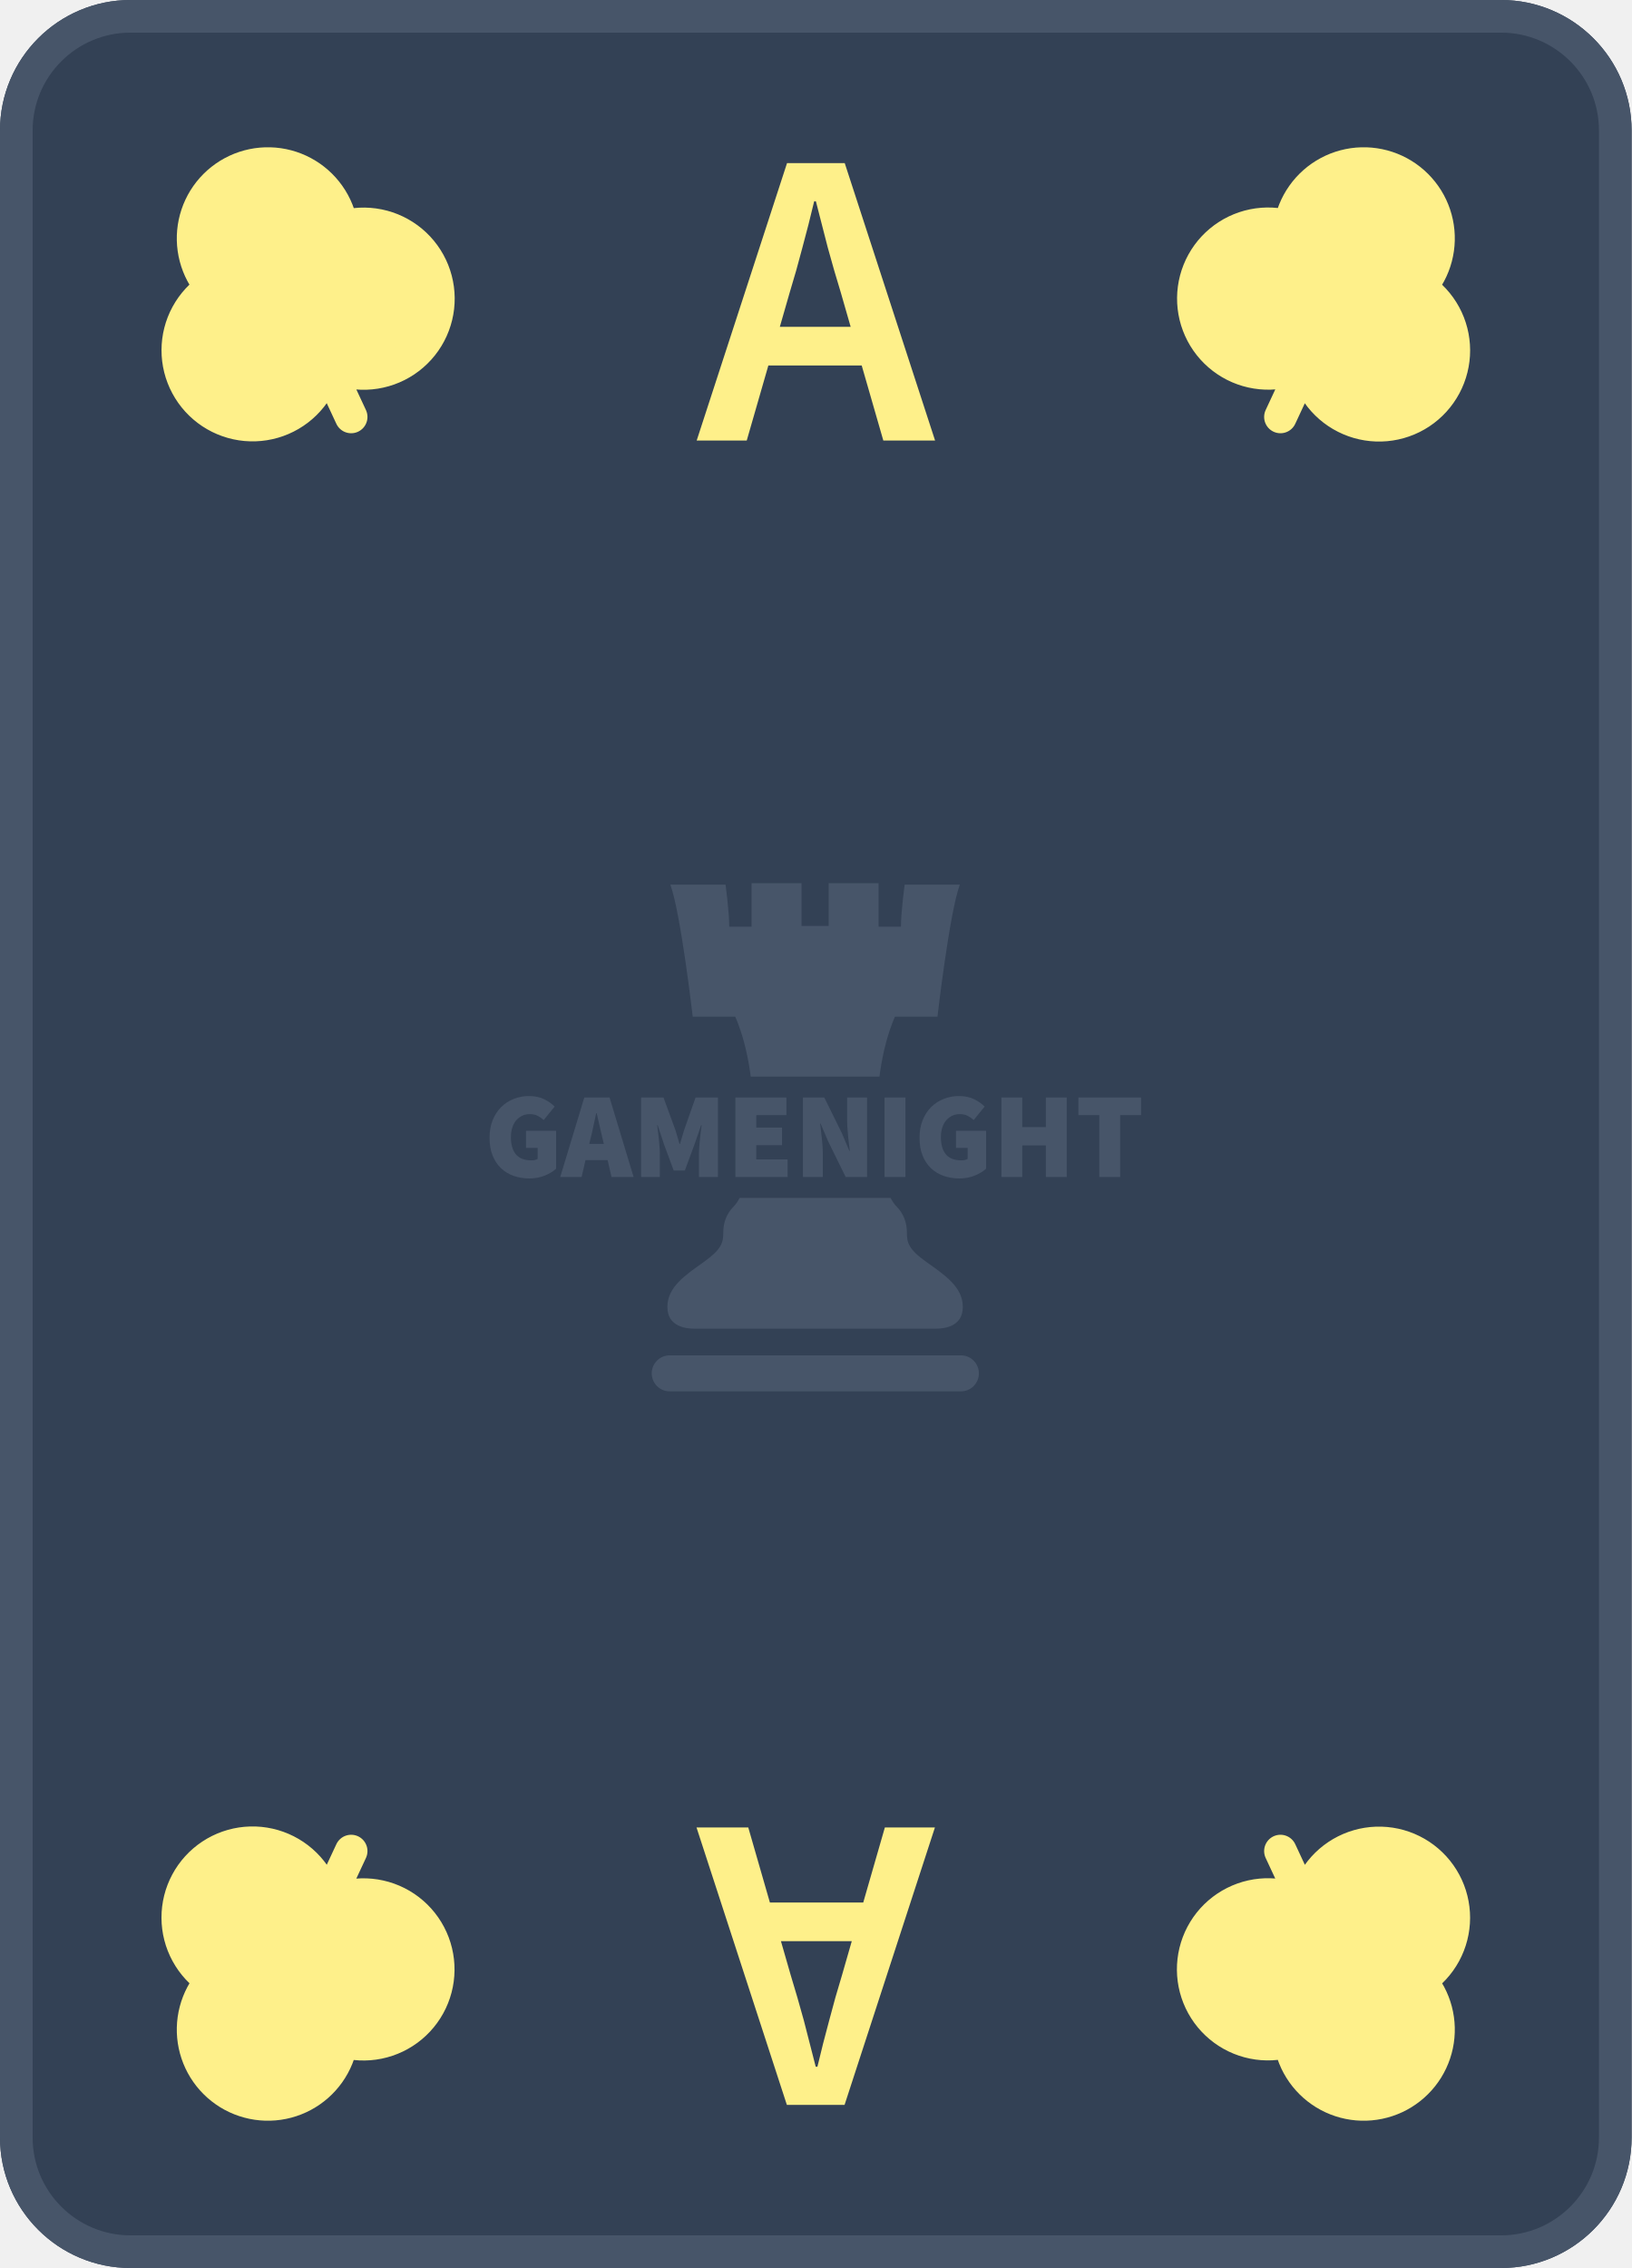
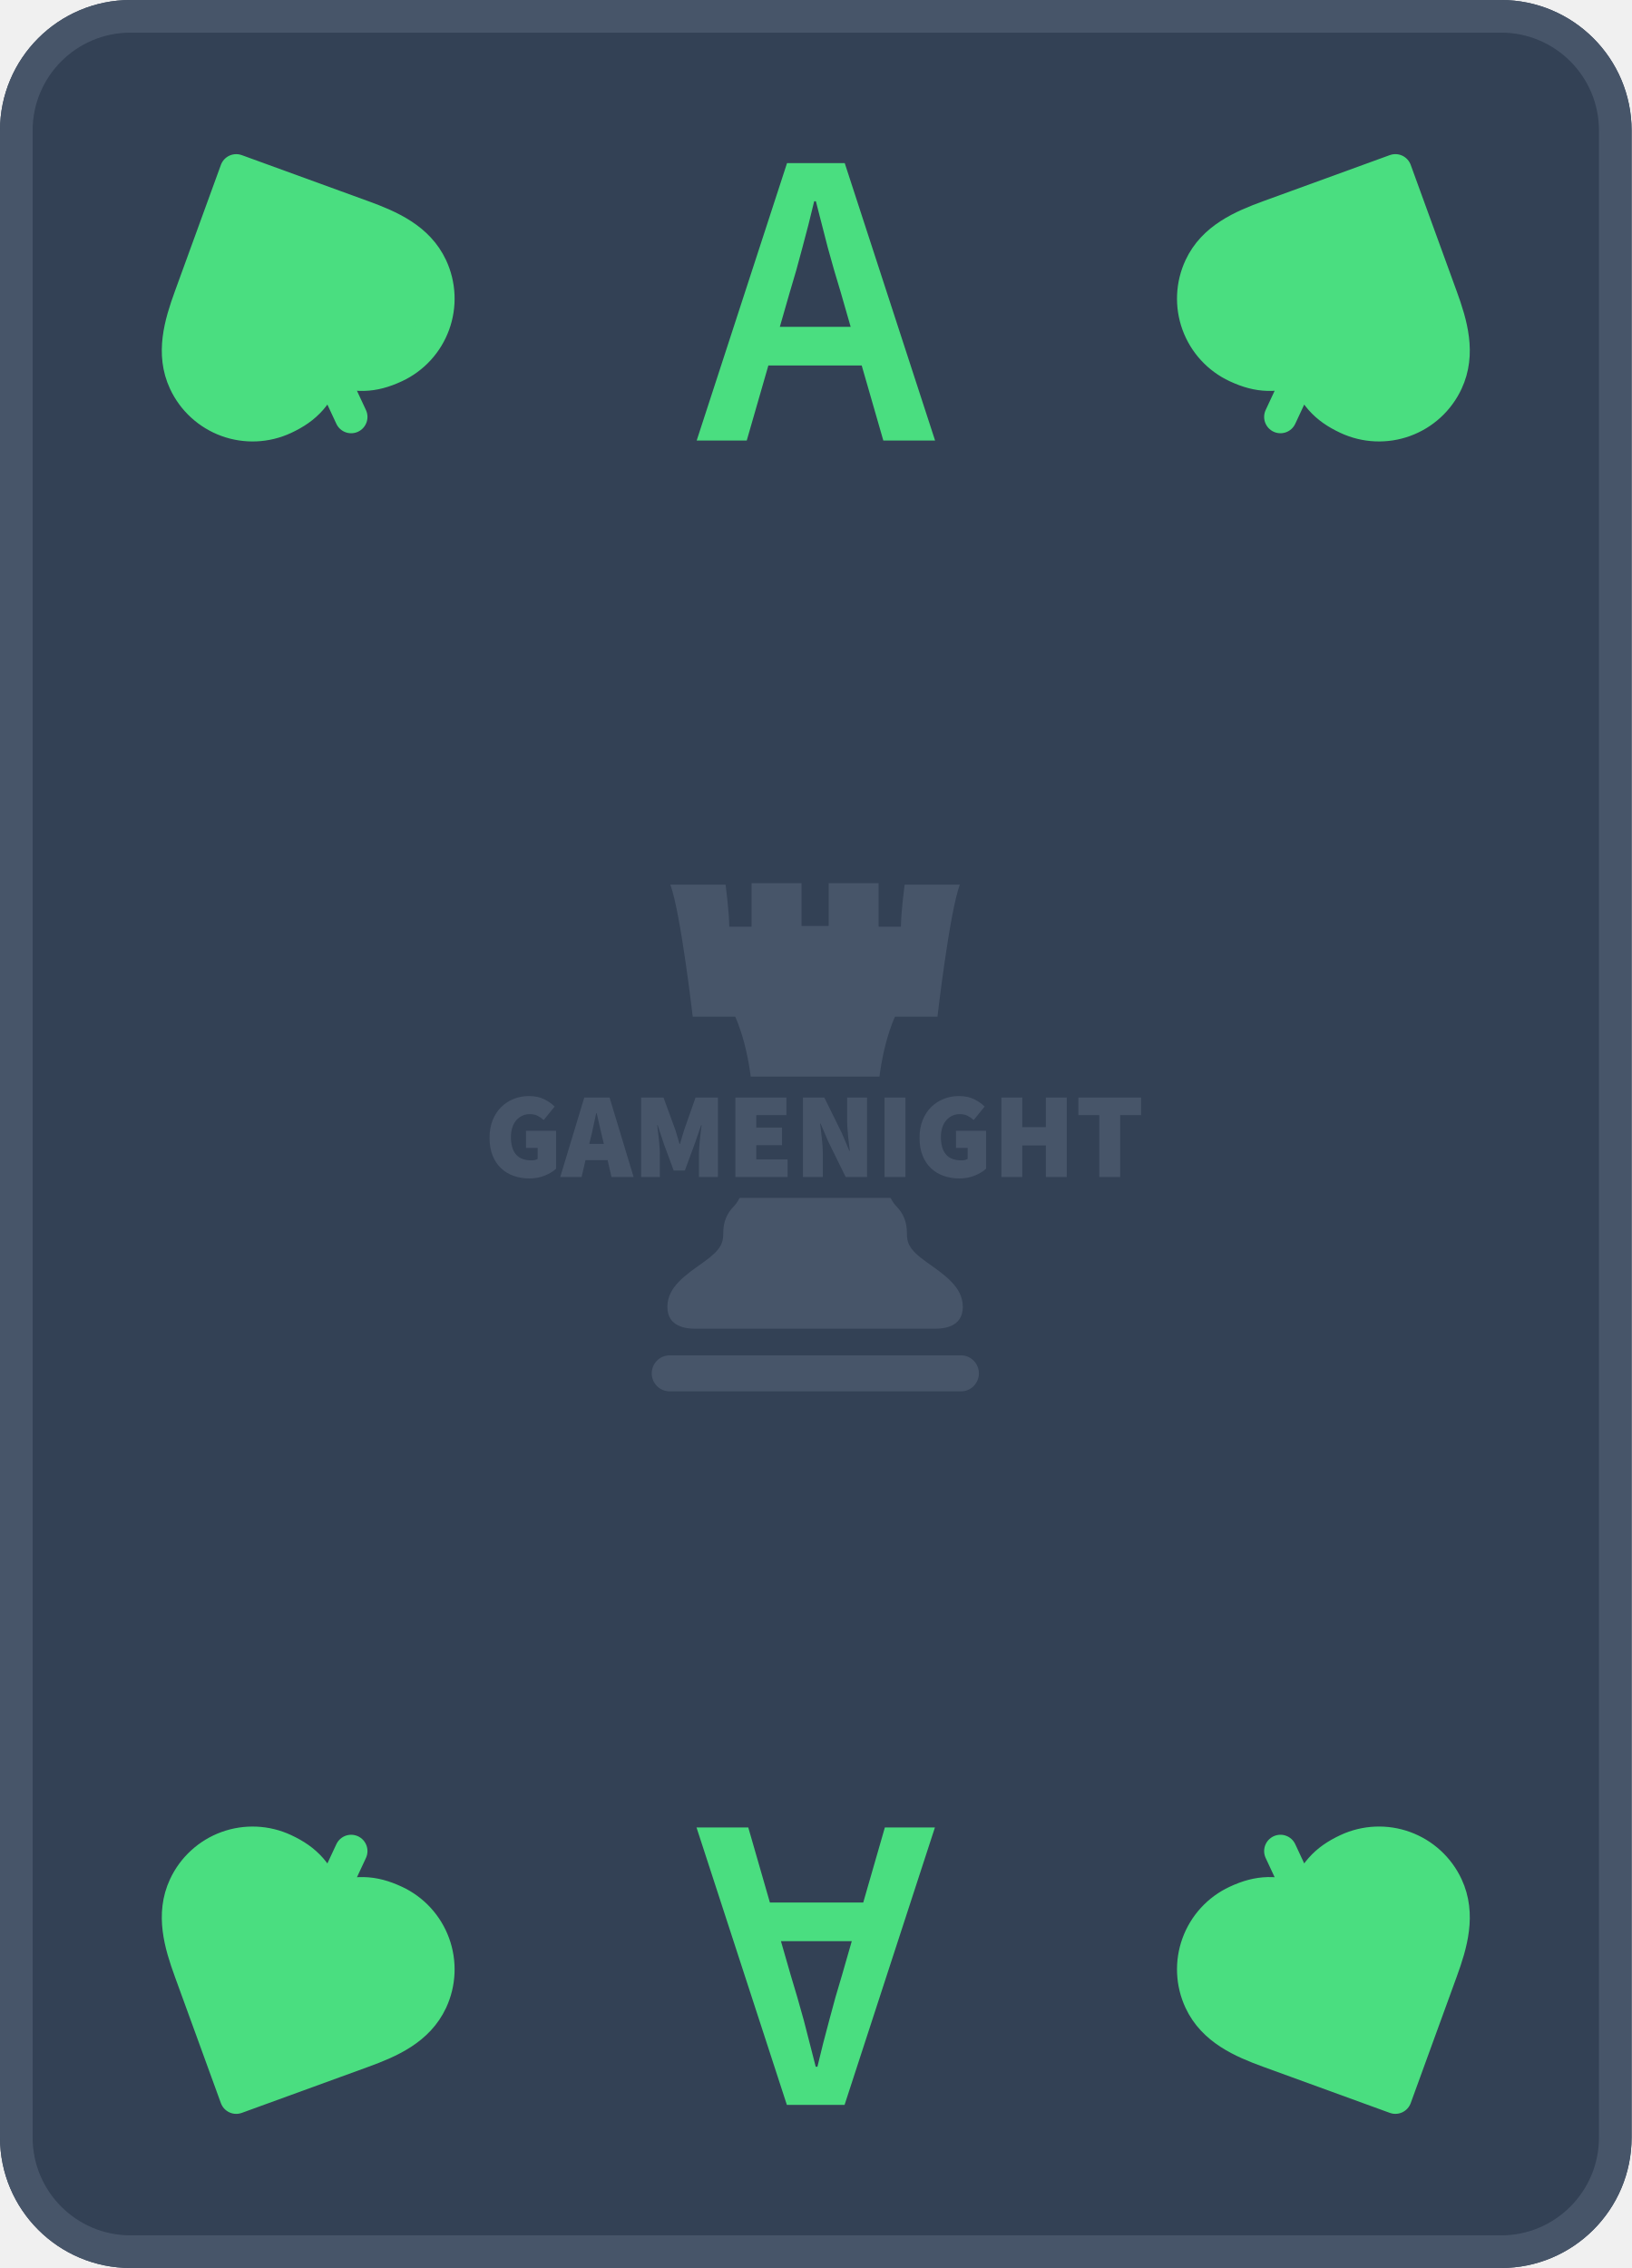
<svg xmlns="http://www.w3.org/2000/svg" width="200" height="278" viewBox="0 0 200 278" fill="none">
-   <g clip-path="url(#clip0_139_7944)">
+   <g clip-path="url(#clip0_139_8520)">
    <rect width="200" height="278" rx="16" fill="#334155" />
-     <path d="M96.786 35.904L95.59 40.064H104.274L103.078 35.904C102.523 34.101 101.986 32.247 101.466 30.34C100.981 28.433 100.495 26.544 100.01 24.672H99.802C99.351 26.579 98.866 28.485 98.346 30.392C97.861 32.264 97.341 34.101 96.786 35.904ZM85.398 54L96.474 19.992H103.546L114.622 54H108.278L105.626 44.796H94.186L91.534 54H85.398Z" fill="#FEF08A" />
-     <g clip-path="url(#clip1_139_7944)">
-       <path d="M174.053 35.263C174.992 34.193 175.668 32.92 176.029 31.543C176.39 30.167 176.426 28.725 176.133 27.332C175.841 25.94 175.228 24.634 174.343 23.52C173.458 22.405 172.326 21.511 171.037 20.91C169.747 20.309 168.335 20.016 166.912 20.055C165.49 20.093 164.096 20.463 162.841 21.134C161.586 21.805 160.504 22.759 159.682 23.92C158.859 25.081 158.319 26.418 158.102 27.825C156.649 27.386 155.108 27.314 153.62 27.617C152.132 27.921 150.742 28.589 149.576 29.562C148.41 30.535 147.504 31.783 146.94 33.193C146.375 34.603 146.17 36.131 146.342 37.64C146.515 39.149 147.06 40.592 147.928 41.838C148.795 43.084 149.96 44.096 151.315 44.781C152.671 45.466 154.175 45.803 155.693 45.763C157.212 45.723 158.696 45.306 160.013 44.55C160.277 46.047 160.91 47.455 161.853 48.647C162.797 49.839 164.022 50.778 165.419 51.378C166.815 51.979 168.34 52.223 169.854 52.088C171.368 51.953 172.825 51.444 174.094 50.606C175.362 49.767 176.402 48.627 177.12 47.287C177.838 45.947 178.212 44.449 178.207 42.929C178.203 41.409 177.82 39.913 177.093 38.578C176.367 37.242 175.32 36.108 174.046 35.278L174.053 35.263Z" fill="#FEF08A" />
-       <path d="M160.013 44.55L156.956 51.105L160.013 44.55Z" fill="#FEF08A" />
-       <path d="M160.013 44.55C158.696 45.306 157.212 45.723 155.693 45.763C154.175 45.803 152.671 45.466 151.315 44.781C149.96 44.096 148.795 43.084 147.928 41.838C147.06 40.592 146.515 39.149 146.342 37.64C146.17 36.131 146.375 34.603 146.94 33.193C147.504 31.783 148.41 30.535 149.576 29.562C150.742 28.589 152.132 27.921 153.62 27.617C155.108 27.314 156.649 27.386 158.102 27.825C158.319 26.418 158.859 25.081 159.682 23.92C160.504 22.759 161.586 21.805 162.841 21.134C164.096 20.463 165.49 20.093 166.912 20.055C168.335 20.016 169.747 20.309 171.037 20.91C172.326 21.511 173.458 22.405 174.343 23.52C175.228 24.634 175.841 25.94 176.133 27.332C176.426 28.725 176.39 30.167 176.029 31.543C175.668 32.92 174.992 34.193 174.053 35.263L174.046 35.278C175.32 36.108 176.367 37.242 177.093 38.578C177.82 39.913 178.203 41.409 178.207 42.929C178.212 44.449 177.838 45.947 177.12 47.287C176.402 48.627 175.362 49.767 174.094 50.606C172.825 51.444 171.368 51.953 169.854 52.088C168.34 52.223 166.815 51.979 165.419 51.378C164.022 50.778 162.797 49.839 161.853 48.647C160.91 47.455 160.277 46.047 160.013 44.55ZM160.013 44.55L156.956 51.105" stroke="#FEF08A" stroke-width="4" stroke-linecap="round" stroke-linejoin="round" />
+     <path d="M96.786 35.904L95.59 40.064H104.274L103.078 35.904C102.523 34.101 101.986 32.247 101.466 30.34C100.981 28.433 100.495 26.544 100.01 24.672H99.802C99.351 26.579 98.866 28.485 98.346 30.392C97.861 32.264 97.341 34.101 96.786 35.904ZM85.398 54L96.474 19.992H103.546L114.622 54H108.278L105.626 44.796H94.186L91.534 54H85.398Z" fill="#4ADE80" />
+     <g clip-path="url(#clip1_139_8520)">
+       <path d="M23.313 36.399C22.104 39.721 21.036 43.346 22.656 46.82C23.165 47.911 23.883 48.891 24.771 49.704C25.658 50.517 26.697 51.148 27.828 51.56C30.113 52.391 32.634 52.281 34.838 51.254C37.556 49.986 39.017 48.385 40.226 45.063C43.548 46.272 45.713 46.182 48.432 44.914C49.523 44.406 50.503 43.687 51.317 42.8C52.13 41.912 52.76 40.873 53.172 39.742C53.584 38.611 53.769 37.409 53.716 36.207C53.664 35.004 53.375 33.824 52.866 32.733C51.246 29.258 47.783 27.747 44.461 26.538L28.956 20.895L23.313 36.399Z" fill="#4ADE80" />
+       <path d="M40.226 45.063L43.044 51.105L40.226 45.063Z" fill="#4ADE80" />
+       <path d="M40.226 45.063C39.017 48.385 37.556 49.986 34.838 51.254C32.634 52.281 30.113 52.391 27.828 51.56C26.697 51.148 25.658 50.517 24.771 49.704C23.883 48.891 23.165 47.911 22.656 46.82C21.036 43.346 22.104 39.721 23.313 36.399L28.956 20.895L44.461 26.538C47.783 27.747 51.246 29.258 52.866 32.733C53.375 33.824 53.664 35.004 53.716 36.207C53.769 37.409 53.584 38.611 53.172 39.742C52.76 40.873 52.13 41.912 51.317 42.8C50.503 43.687 49.523 44.406 48.432 44.914C45.713 46.182 43.548 46.272 40.226 45.063ZM40.226 45.063L43.044 51.105" stroke="#4ADE80" stroke-width="4" stroke-linecap="round" stroke-linejoin="round" />
    </g>
-     <g clip-path="url(#clip2_139_7944)">
-       <path d="M41.898 27.825C41.681 26.418 41.141 25.081 40.318 23.92C39.496 22.759 38.414 21.805 37.159 21.134C35.904 20.463 34.51 20.093 33.088 20.055C31.665 20.016 30.253 20.308 28.963 20.91C27.674 21.511 26.542 22.405 25.657 23.52C24.773 24.634 24.16 25.94 23.867 27.332C23.574 28.725 23.61 30.167 23.971 31.543C24.332 32.92 25.008 34.193 25.947 35.263C24.675 36.094 23.631 37.228 22.906 38.563C22.182 39.898 21.801 41.392 21.797 42.911C21.793 44.43 22.166 45.926 22.884 47.264C23.601 48.603 24.64 49.743 25.906 50.581C27.173 51.419 28.628 51.928 30.141 52.065C31.654 52.201 33.176 51.959 34.573 51.361C35.969 50.763 37.194 49.828 38.139 48.639C39.084 47.45 39.719 46.045 39.987 44.55C41.303 45.31 42.788 45.73 44.308 45.774C45.828 45.817 47.334 45.482 48.692 44.798C50.05 44.114 51.217 43.103 52.087 41.857C52.957 40.61 53.503 39.166 53.677 37.656C53.85 36.146 53.645 34.616 53.08 33.204C52.515 31.793 51.608 30.544 50.44 29.57C49.273 28.597 47.881 27.929 46.391 27.627C44.901 27.325 43.359 27.398 41.905 27.84L41.898 27.825Z" fill="#FEF08A" />
-       <path d="M39.987 44.55L43.044 51.105L39.987 44.55Z" fill="#FEF08A" />
-       <path d="M39.987 44.55C39.719 46.045 39.084 47.45 38.139 48.639C37.194 49.828 35.969 50.763 34.573 51.361C33.176 51.959 31.654 52.201 30.141 52.065C28.628 51.928 27.173 51.419 25.906 50.581C24.64 49.743 23.601 48.603 22.884 47.264C22.166 45.926 21.793 44.43 21.797 42.911C21.801 41.392 22.182 39.898 22.906 38.563C23.631 37.228 24.675 36.094 25.947 35.263C25.008 34.193 24.332 32.92 23.971 31.543C23.61 30.167 23.574 28.725 23.867 27.332C24.16 25.94 24.773 24.634 25.657 23.52C26.542 22.405 27.674 21.511 28.963 20.91C30.253 20.308 31.665 20.016 33.088 20.055C34.51 20.093 35.904 20.463 37.159 21.134C38.414 21.805 39.496 22.759 40.318 23.92C41.141 25.081 41.681 26.418 41.898 27.825L41.905 27.84C43.359 27.398 44.901 27.325 46.391 27.627C47.881 27.929 49.273 28.597 50.44 29.57C51.608 30.544 52.515 31.793 53.08 33.204C53.645 34.616 53.85 36.146 53.677 37.656C53.503 39.166 52.957 40.61 52.087 41.857C51.217 43.103 50.05 44.114 48.692 44.798C47.334 45.482 45.828 45.817 44.308 45.774C42.788 45.73 41.303 45.31 39.987 44.55ZM39.987 44.55L43.044 51.105" stroke="#FEF08A" stroke-width="4" stroke-linecap="round" stroke-linejoin="round" />
+     <g clip-path="url(#clip2_139_8520)">
+       <path d="M155.539 26.536C152.217 27.746 148.754 29.257 147.134 32.731C146.625 33.822 146.336 35.003 146.284 36.205C146.231 37.408 146.416 38.609 146.828 39.74C147.659 42.025 149.364 43.886 151.568 44.913C154.287 46.181 156.451 46.271 159.774 45.062C160.983 48.384 162.443 49.984 165.162 51.252C166.253 51.761 167.434 52.05 168.637 52.102C169.839 52.155 171.04 51.97 172.172 51.558C173.303 51.147 174.342 50.516 175.229 49.703C176.117 48.89 176.835 47.909 177.344 46.818C178.964 43.344 177.896 39.72 176.687 36.398L171.044 20.893L155.539 26.536Z" fill="#4ADE80" />
+       <path d="M159.774 45.062L156.956 51.104L159.774 45.062Z" fill="#4ADE80" />
+       <path d="M159.774 45.062C156.451 46.271 154.287 46.181 151.568 44.913C149.364 43.886 147.659 42.025 146.828 39.74C146.416 38.609 146.231 37.408 146.284 36.205C146.336 35.003 146.625 33.822 147.134 32.731C148.754 29.257 152.217 27.746 155.539 26.536L171.044 20.893L176.687 36.398C177.896 39.72 178.964 43.344 177.344 46.818C176.835 47.909 176.117 48.89 175.229 49.703C174.342 50.516 173.303 51.147 172.172 51.558C171.04 51.97 169.839 52.155 168.637 52.102C167.434 52.05 166.253 51.761 165.162 51.252C162.443 49.984 160.983 48.384 159.774 45.062ZM159.774 45.062L156.956 51.104" stroke="#4ADE80" stroke-width="4" stroke-linecap="round" stroke-linejoin="round" />
    </g>
-     <path d="M103.214 242.096L104.41 237.936H95.726L96.922 242.096C97.477 243.899 98.014 245.753 98.534 247.66C99.019 249.567 99.505 251.456 99.99 253.328H100.198C100.649 251.421 101.134 249.515 101.654 247.608C102.139 245.736 102.659 243.899 103.214 242.096ZM114.602 224L103.526 258.008H96.454L85.378 224H91.722L94.374 233.204H105.814L108.466 224H114.602Z" fill="#FEF08A" />
-     <g clip-path="url(#clip3_139_7944)">
-       <path d="M25.947 242.737C25.008 243.807 24.332 245.08 23.971 246.457C23.61 247.833 23.574 249.275 23.867 250.668C24.16 252.06 24.772 253.366 25.657 254.48C26.542 255.595 27.674 256.489 28.963 257.09C30.253 257.691 31.665 257.984 33.088 257.945C34.51 257.907 35.904 257.537 37.159 256.866C38.414 256.195 39.496 255.241 40.318 254.08C41.141 252.919 41.681 251.582 41.898 250.175C43.352 250.615 44.892 250.686 46.38 250.383C47.868 250.08 49.258 249.411 50.424 248.438C51.59 247.465 52.496 246.217 53.06 244.807C53.625 243.397 53.83 241.869 53.657 240.36C53.485 238.851 52.94 237.408 52.072 236.162C51.205 234.916 50.041 233.905 48.685 233.219C47.33 232.534 45.825 232.197 44.307 232.237C42.788 232.277 41.304 232.694 39.987 233.45C39.723 231.953 39.09 230.545 38.147 229.353C37.203 228.161 35.978 227.223 34.581 226.622C33.185 226.021 31.66 225.777 30.146 225.912C28.632 226.047 27.175 226.556 25.906 227.394C24.638 228.232 23.598 229.373 22.88 230.713C22.162 232.053 21.788 233.551 21.793 235.071C21.797 236.591 22.18 238.087 22.907 239.422C23.633 240.758 24.68 241.892 25.954 242.722L25.947 242.737Z" fill="#FEF08A" />
-       <path d="M39.987 233.45L43.044 226.895L39.987 233.45Z" fill="#FEF08A" />
-       <path d="M39.987 233.45C41.304 232.694 42.788 232.277 44.307 232.237C45.825 232.197 47.33 232.534 48.685 233.219C50.041 233.905 51.205 234.916 52.072 236.162C52.94 237.408 53.485 238.851 53.657 240.36C53.83 241.869 53.625 243.397 53.06 244.807C52.496 246.217 51.59 247.465 50.424 248.438C49.258 249.411 47.868 250.08 46.38 250.383C44.892 250.686 43.352 250.615 41.898 250.175C41.681 251.582 41.141 252.919 40.318 254.08C39.496 255.241 38.414 256.195 37.159 256.866C35.904 257.537 34.51 257.907 33.088 257.945C31.665 257.984 30.253 257.691 28.963 257.09C27.674 256.489 26.542 255.595 25.657 254.48C24.772 253.366 24.16 252.06 23.867 250.668C23.574 249.275 23.61 247.833 23.971 246.457C24.332 245.08 25.008 243.807 25.947 242.737L25.954 242.722C24.68 241.892 23.633 240.758 22.907 239.422C22.18 238.087 21.797 236.591 21.793 235.071C21.788 233.551 22.162 232.053 22.88 230.713C23.598 229.373 24.638 228.232 25.906 227.394C27.175 226.556 28.632 226.047 30.146 225.912C31.66 225.777 33.185 226.021 34.581 226.622C35.978 227.223 37.203 228.161 38.147 229.353C39.09 230.545 39.723 231.953 39.987 233.45ZM39.987 233.45L43.044 226.895" stroke="#FEF08A" stroke-width="4" stroke-linecap="round" stroke-linejoin="round" />
+     <path d="M103.214 242.096L104.41 237.936H95.726L96.922 242.096C97.477 243.899 98.014 245.753 98.534 247.66C99.019 249.567 99.505 251.456 99.99 253.328H100.198C100.649 251.421 101.134 249.515 101.654 247.608C102.139 245.736 102.659 243.899 103.214 242.096ZM114.602 224L103.526 258.008H96.454L85.378 224H91.722L94.374 233.204H105.814L108.466 224H114.602Z" fill="#4ADE80" />
+     <g clip-path="url(#clip3_139_8520)">
+       <path d="M176.687 241.601C177.896 238.279 178.964 234.654 177.344 231.18C176.835 230.089 176.117 229.109 175.229 228.296C174.342 227.482 173.303 226.852 172.172 226.44C169.887 225.609 167.366 225.719 165.162 226.746C162.443 228.014 160.983 229.615 159.774 232.937C156.451 231.728 154.287 231.818 151.568 233.086C150.477 233.594 149.497 234.313 148.683 235.2C147.87 236.088 147.24 237.127 146.828 238.258C146.416 239.389 146.231 240.591 146.284 241.793C146.336 242.996 146.625 244.176 147.134 245.267C148.754 248.742 152.217 250.253 155.539 251.462L171.044 257.105L176.687 241.601Z" fill="#4ADE80" />
+       <path d="M159.774 232.937L156.956 226.895L159.774 232.937Z" fill="#4ADE80" />
+       <path d="M159.774 232.937C160.983 229.615 162.443 228.014 165.162 226.746C167.366 225.719 169.887 225.609 172.172 226.44C173.303 226.852 174.342 227.482 175.229 228.296C176.117 229.109 176.835 230.089 177.344 231.18C178.964 234.654 177.896 238.279 176.687 241.601L171.044 257.105L155.539 251.462C152.217 250.253 148.754 248.742 147.134 245.267C146.625 244.176 146.336 242.996 146.284 241.793C146.231 240.591 146.416 239.389 146.828 238.258C147.24 237.127 147.87 236.088 148.683 235.2C149.497 234.313 150.477 233.594 151.568 233.086C154.287 231.818 156.451 231.728 159.774 232.937ZM159.774 232.937L156.956 226.895" stroke="#4ADE80" stroke-width="4" stroke-linecap="round" stroke-linejoin="round" />
    </g>
-     <g clip-path="url(#clip4_139_7944)">
-       <path d="M158.102 250.175C158.319 251.582 158.859 252.919 159.682 254.08C160.504 255.241 161.586 256.195 162.841 256.866C164.096 257.537 165.49 257.907 166.912 257.945C168.335 257.984 169.747 257.691 171.037 257.09C172.326 256.489 173.458 255.595 174.343 254.48C175.228 253.366 175.84 252.06 176.133 250.668C176.426 249.275 176.39 247.833 176.029 246.457C175.668 245.08 174.992 243.807 174.053 242.737C175.324 241.906 176.369 240.772 177.094 239.437C177.818 238.102 178.199 236.608 178.203 235.089C178.207 233.57 177.834 232.074 177.116 230.735C176.399 229.397 175.36 228.257 174.094 227.419C172.827 226.581 171.372 226.071 169.859 225.935C168.346 225.799 166.823 226.041 165.427 226.639C164.031 227.237 162.806 228.172 161.861 229.361C160.916 230.55 160.281 231.955 160.013 233.451C158.697 232.69 157.212 232.27 155.692 232.226C154.172 232.183 152.665 232.518 151.308 233.202C149.95 233.886 148.783 234.896 147.913 236.143C147.043 237.39 146.497 238.834 146.323 240.344C146.15 241.854 146.355 243.384 146.92 244.796C147.485 246.207 148.392 247.456 149.56 248.429C150.727 249.403 152.119 250.071 153.609 250.373C155.099 250.675 156.641 250.602 158.095 250.16L158.102 250.175Z" fill="#FEF08A" />
-       <path d="M160.013 233.451L156.956 226.895L160.013 233.451Z" fill="#FEF08A" />
-       <path d="M160.013 233.451C160.281 231.955 160.916 230.55 161.861 229.361C162.806 228.172 164.031 227.237 165.427 226.639C166.823 226.041 168.346 225.799 169.859 225.935C171.372 226.071 172.827 226.581 174.094 227.419C175.36 228.257 176.399 229.397 177.116 230.735C177.834 232.074 178.207 233.57 178.203 235.089C178.199 236.608 177.818 238.102 177.094 239.437C176.369 240.772 175.324 241.906 174.053 242.737C174.992 243.807 175.668 245.08 176.029 246.457C176.39 247.833 176.426 249.275 176.133 250.668C175.84 252.06 175.228 253.366 174.343 254.48C173.458 255.595 172.326 256.489 171.037 257.09C169.747 257.691 168.335 257.984 166.912 257.945C165.49 257.907 164.096 257.537 162.841 256.866C161.586 256.195 160.504 255.241 159.682 254.08C158.859 252.919 158.319 251.582 158.102 250.175L158.095 250.16C156.641 250.602 155.099 250.675 153.609 250.373C152.119 250.071 150.727 249.403 149.56 248.429C148.392 247.456 147.485 246.207 146.92 244.796C146.355 243.384 146.15 241.854 146.323 240.344C146.497 238.834 147.043 237.39 147.913 236.143C148.783 234.896 149.95 233.886 151.308 233.202C152.665 232.518 154.172 232.183 155.692 232.226C157.212 232.27 158.697 232.69 160.013 233.451ZM160.013 233.451L156.956 226.895" stroke="#FEF08A" stroke-width="4" stroke-linecap="round" stroke-linejoin="round" />
+     <g clip-path="url(#clip4_139_8520)">
+       <path d="M44.461 251.464C47.783 250.254 51.246 248.743 52.866 245.269C53.375 244.178 53.664 242.997 53.716 241.795C53.769 240.592 53.584 239.391 53.172 238.26C52.341 235.975 50.636 234.114 48.432 233.087C45.713 231.819 43.548 231.729 40.226 232.938C39.017 229.616 37.557 228.016 34.838 226.748C33.747 226.239 32.566 225.95 31.363 225.898C30.161 225.845 28.96 226.03 27.828 226.442C26.697 226.853 25.658 227.484 24.771 228.297C23.883 229.11 23.165 230.091 22.656 231.182C21.036 234.656 22.104 238.28 23.313 241.602L28.956 257.107L44.461 251.464Z" fill="#4ADE80" />
+       <path d="M40.226 232.938L43.044 226.896L40.226 232.938Z" fill="#4ADE80" />
+       <path d="M40.226 232.938C43.548 231.729 45.713 231.819 48.432 233.087C50.636 234.114 52.341 235.975 53.172 238.26C53.584 239.391 53.769 240.592 53.716 241.795C53.664 242.997 53.375 244.178 52.866 245.269C51.246 248.743 47.783 250.254 44.461 251.464L28.956 257.107L23.313 241.602C22.104 238.28 21.036 234.656 22.656 231.182C23.165 230.091 23.883 229.11 24.771 228.297C25.658 227.484 26.697 226.853 27.828 226.442C28.96 226.03 30.161 225.845 31.363 225.898C32.566 225.95 33.747 226.239 34.838 226.748C37.557 228.016 39.017 229.616 40.226 232.938ZM40.226 232.938L43.044 226.896" stroke="#4ADE80" stroke-width="4" stroke-linecap="round" stroke-linejoin="round" />
    </g>
-     <g clip-path="url(#clip5_139_7944)">
-       <g clip-path="url(#clip6_139_7944)">
-         <g clip-path="url(#clip7_139_7944)">
-           <g clip-path="url(#clip8_139_7944)">
-             <g clip-path="url(#clip9_139_7944)">
-               <g clip-path="url(#clip10_139_7944)">
-                 <g clip-path="url(#clip11_139_7944)">
-                   <g clip-path="url(#clip12_139_7944)">
-                     <g clip-path="url(#clip13_139_7944)">
-                       <g clip-path="url(#clip14_139_7944)">
-                         <g clip-path="url(#clip15_139_7944)">
-                           <path d="M64.891 144.448C64.216 144.448 63.581 144.345 62.986 144.14C62.39 143.936 61.872 143.626 61.431 143.211C60.988 142.797 60.641 142.278 60.389 141.655C60.135 141.03 60.008 140.302 60.008 139.473C60.008 138.654 60.137 137.927 60.395 137.291C60.653 136.658 61.003 136.124 61.446 135.688C61.887 135.254 62.4 134.923 62.986 134.693C63.571 134.463 64.187 134.348 64.832 134.348C65.547 134.348 66.165 134.475 66.687 134.729C67.207 134.985 67.641 135.287 67.989 135.637L66.648 137.285C66.41 137.076 66.16 136.903 65.898 136.767C65.634 136.633 65.308 136.566 64.921 136.566C64.594 136.566 64.291 136.631 64.013 136.761C63.735 136.891 63.492 137.076 63.283 137.315C63.075 137.555 62.914 137.85 62.801 138.2C62.686 138.549 62.628 138.944 62.628 139.383C62.628 140.302 62.832 141.007 63.239 141.496C63.646 141.986 64.286 142.231 65.159 142.231C65.298 142.231 65.435 142.216 65.57 142.186C65.703 142.156 65.815 142.111 65.904 142.051V140.702H64.475V138.604H68.167V143.25C67.82 143.579 67.358 143.861 66.782 144.095C66.207 144.33 65.576 144.448 64.891 144.448ZM72.396 139.533L72.232 140.208H74.019L73.855 139.533C73.736 139.064 73.617 138.554 73.498 138.005C73.379 137.455 73.26 136.936 73.14 136.446H73.081C72.972 136.946 72.859 137.467 72.744 138.011C72.631 138.556 72.515 139.064 72.396 139.533ZM71.294 144.268H68.673L71.622 134.528H74.719L77.667 144.268H74.957L74.481 142.201H71.77L71.294 144.268ZM80.883 144.268H78.587V134.528H81.33L82.789 138.514C82.878 138.784 82.963 139.064 83.042 139.353C83.122 139.643 83.206 139.933 83.295 140.223H83.352C83.443 139.933 83.529 139.643 83.608 139.353C83.686 139.064 83.77 138.784 83.861 138.514L85.261 134.528H88.001V144.268H85.678V141.391C85.678 141.142 85.69 140.867 85.713 140.567C85.739 140.267 85.767 139.96 85.797 139.644C85.827 139.33 85.861 139.024 85.901 138.724C85.939 138.424 85.974 138.155 86.005 137.915H85.946L85.139 140.253L83.948 143.474H82.581L81.389 140.253L80.615 137.915H80.556C80.583 138.155 80.618 138.424 80.66 138.724C80.7 139.024 80.734 139.33 80.764 139.644C80.794 139.96 80.821 140.267 80.844 140.567C80.87 140.867 80.883 141.142 80.883 141.391V144.268ZM96.544 144.268H90.142V134.528H96.395V136.686H92.703V138.215H95.859V140.372H92.703V142.111H96.544V144.268ZM100.862 144.268H98.421V134.528H101.041L103.185 138.874L104.108 141.062H104.168C104.138 140.802 104.104 140.517 104.064 140.208C104.024 139.898 103.989 139.58 103.96 139.254C103.93 138.931 103.903 138.606 103.879 138.28C103.853 137.957 103.84 137.645 103.84 137.345V134.528H106.282V144.268H103.662L101.518 139.908L100.594 137.735H100.535C100.594 138.294 100.664 138.904 100.743 139.563C100.823 140.223 100.862 140.852 100.862 141.451V144.268ZM110.988 144.268H108.427V134.528H110.988V144.268ZM117.599 144.448C116.924 144.448 116.288 144.345 115.693 144.14C115.097 143.936 114.578 143.626 114.135 143.211C113.695 142.797 113.347 142.278 113.093 141.655C112.841 141.03 112.715 140.302 112.715 139.473C112.715 138.654 112.844 137.927 113.102 137.291C113.36 136.658 113.709 136.124 114.15 135.688C114.593 135.254 115.107 134.923 115.693 134.693C116.278 134.463 116.894 134.348 117.539 134.348C118.254 134.348 118.871 134.475 119.391 134.729C119.914 134.985 120.348 135.287 120.696 135.637L119.356 137.285C119.118 137.076 118.866 136.903 118.602 136.767C118.34 136.633 118.016 136.566 117.629 136.566C117.301 136.566 116.998 136.631 116.72 136.761C116.442 136.891 116.199 137.076 115.991 137.315C115.782 137.555 115.62 137.85 115.505 138.2C115.392 138.549 115.335 138.944 115.335 139.383C115.335 140.302 115.539 141.007 115.946 141.496C116.353 141.986 116.993 142.231 117.867 142.231C118.006 142.231 118.142 142.216 118.275 142.186C118.41 142.156 118.522 142.111 118.611 142.051V140.702H117.182V138.604H120.875V143.25C120.527 143.579 120.065 143.861 119.49 144.095C118.914 144.33 118.284 144.448 117.599 144.448ZM125.309 144.268H122.748V134.528H125.309V138.155H128.197V134.528H130.758V144.268H128.197V140.402H125.309V144.268ZM137.31 144.268H134.749V136.686H132.188V134.528H139.871V136.686H137.31V144.268Z" fill="#475569" />
+     <g clip-path="url(#clip5_139_8520)">
+       <g clip-path="url(#clip6_139_8520)">
+         <g clip-path="url(#clip7_139_8520)">
+           <g clip-path="url(#clip8_139_8520)">
+             <g clip-path="url(#clip9_139_8520)">
+               <g clip-path="url(#clip10_139_8520)">
+                 <g clip-path="url(#clip11_139_8520)">
+                   <g clip-path="url(#clip12_139_8520)">
+                     <g clip-path="url(#clip13_139_8520)">
+                       <g clip-path="url(#clip14_139_8520)">
+                         <g clip-path="url(#clip15_139_8520)">
+                           <path d="M64.891 144.448C64.216 144.448 63.581 144.345 62.986 144.14C62.39 143.936 61.872 143.626 61.431 143.211C60.988 142.797 60.641 142.279 60.389 141.655C60.135 141.03 60.008 140.303 60.008 139.473C60.008 138.654 60.137 137.927 60.395 137.292C60.653 136.658 61.003 136.124 61.446 135.688C61.887 135.255 62.4 134.923 62.986 134.693C63.571 134.463 64.187 134.348 64.832 134.348C65.547 134.348 66.165 134.475 66.687 134.729C67.207 134.985 67.641 135.288 67.989 135.637L66.648 137.286C66.41 137.076 66.16 136.903 65.898 136.767C65.634 136.633 65.308 136.566 64.921 136.566C64.594 136.566 64.291 136.631 64.013 136.761C63.735 136.891 63.492 137.076 63.283 137.315C63.075 137.555 62.914 137.85 62.801 138.2C62.686 138.549 62.628 138.944 62.628 139.383C62.628 140.303 62.832 141.007 63.239 141.496C63.646 141.986 64.286 142.231 65.159 142.231C65.298 142.231 65.435 142.216 65.57 142.186C65.703 142.156 65.815 142.111 65.904 142.051V140.702H64.475V138.604H68.167V143.25C67.82 143.579 67.358 143.861 66.782 144.095C66.207 144.33 65.576 144.448 64.891 144.448ZM72.396 139.533L72.232 140.208H74.019L73.855 139.533C73.736 139.064 73.617 138.554 73.498 138.005C73.379 137.455 73.26 136.936 73.14 136.446H73.081C72.972 136.946 72.859 137.467 72.744 138.011C72.631 138.556 72.515 139.064 72.396 139.533ZM71.294 144.269H68.673L71.622 134.528H74.719L77.667 144.269H74.957L74.481 142.201H71.77L71.294 144.269ZM80.883 144.269H78.587V134.528H81.33L82.789 138.514C82.878 138.784 82.963 139.064 83.042 139.353C83.122 139.643 83.206 139.933 83.295 140.223H83.352C83.443 139.933 83.529 139.643 83.608 139.353C83.686 139.064 83.77 138.784 83.861 138.514L85.261 134.528H88.001V144.269H85.678V141.391C85.678 141.142 85.69 140.867 85.713 140.567C85.739 140.268 85.767 139.96 85.797 139.644C85.827 139.33 85.861 139.024 85.901 138.724C85.939 138.424 85.974 138.155 86.005 137.915H85.946L85.139 140.253L83.948 143.474H82.581L81.389 140.253L80.615 137.915H80.556C80.583 138.155 80.618 138.424 80.66 138.724C80.7 139.024 80.734 139.33 80.764 139.644C80.794 139.96 80.821 140.268 80.844 140.567C80.87 140.867 80.883 141.142 80.883 141.391V144.269ZM96.544 144.269H90.142V134.528H96.395V136.686H92.703V138.215H95.859V140.372H92.703V142.111H96.544V144.269ZM100.862 144.269H98.421V134.528H101.041L103.185 138.874L104.108 141.062H104.168C104.138 140.802 104.104 140.517 104.064 140.208C104.024 139.898 103.989 139.58 103.96 139.255C103.93 138.931 103.903 138.606 103.879 138.281C103.853 137.957 103.84 137.645 103.84 137.345V134.528H106.282V144.269H103.662L101.518 139.908L100.594 137.735H100.535C100.594 138.295 100.664 138.904 100.743 139.563C100.823 140.223 100.862 140.852 100.862 141.451V144.269ZM110.988 144.269H108.427V134.528H110.988V144.269ZM117.599 144.448C116.924 144.448 116.288 144.345 115.693 144.14C115.097 143.936 114.578 143.626 114.135 143.211C113.695 142.797 113.347 142.279 113.093 141.655C112.841 141.03 112.715 140.303 112.715 139.473C112.715 138.654 112.844 137.927 113.102 137.292C113.36 136.658 113.709 136.124 114.15 135.688C114.593 135.255 115.107 134.923 115.693 134.693C116.278 134.463 116.894 134.348 117.539 134.348C118.254 134.348 118.871 134.475 119.391 134.729C119.914 134.985 120.348 135.288 120.696 135.637L119.356 137.286C119.118 137.076 118.866 136.903 118.602 136.767C118.34 136.633 118.016 136.566 117.629 136.566C117.301 136.566 116.998 136.631 116.72 136.761C116.442 136.891 116.199 137.076 115.991 137.315C115.782 137.555 115.62 137.85 115.505 138.2C115.392 138.549 115.335 138.944 115.335 139.383C115.335 140.303 115.539 141.007 115.946 141.496C116.353 141.986 116.993 142.231 117.867 142.231C118.006 142.231 118.142 142.216 118.275 142.186C118.41 142.156 118.522 142.111 118.611 142.051V140.702H117.182V138.604H120.875V143.25C120.527 143.579 120.065 143.861 119.49 144.095C118.914 144.33 118.284 144.448 117.599 144.448ZM125.309 144.269H122.748V134.528H125.309V138.155H128.197V134.528H130.758V144.269H128.197V140.402H125.309V144.269ZM137.31 144.269H134.749V136.686H132.188V134.528H139.871V136.686H137.31V144.269Z" fill="#475569" />
                        </g>
                      </g>
                    </g>
                  </g>
                </g>
              </g>
            </g>
-             <mask id="mask0_139_7944" style="mask-type:luminance" maskUnits="userSpaceOnUse" x="50" y="101" width="103" height="80">
+             <mask id="mask0_139_8520" style="mask-type:luminance" maskUnits="userSpaceOnUse" x="50" y="101" width="103" height="80">
              <path d="M153 101H50V181H153V101Z" fill="white" />
              <path d="M143.868 131.964H56.011V146.833H143.868V131.964Z" fill="black" />
            </mask>
-             <g mask="url(#mask0_139_7944)">
-               <g clip-path="url(#clip16_139_7944)">
+             <g mask="url(#mask0_139_8520)">
+               <g clip-path="url(#clip16_139_8520)">
                <path d="M113.541 154.678C111.348 153.115 111.166 152.288 111.166 151.096C111.166 149.905 110.801 148.797 109.888 147.878C108.979 146.96 107.513 144.016 107.513 136.569C107.513 129.121 109.707 124.619 109.707 124.619H114.914C114.914 124.619 116.373 111.93 117.652 108.437H110.894C110.894 108.437 110.438 111.748 110.438 113.587H107.697V108.254H101.577V113.496H98.249V108.254H92.127V113.587H89.389C89.389 111.748 88.936 108.438 88.936 108.438H82.172C83.453 111.931 84.913 124.62 84.913 124.62H90.12C90.12 124.62 92.314 129.123 92.314 136.569C92.314 144.016 90.852 146.96 89.939 147.879C89.026 148.798 88.658 149.905 88.658 151.097C88.658 152.288 88.476 153.116 86.282 154.679C84.094 156.242 81.807 157.714 81.807 160.196C81.807 162.678 84.185 162.866 85.189 162.866H114.639C115.642 162.866 118.021 162.678 118.021 160.196C118.021 157.714 115.732 156.242 113.541 154.678Z" fill="#475569" />
                <path d="M82.082 170.543C81.501 170.543 80.943 170.312 80.532 169.899C80.121 169.486 79.889 168.926 79.888 168.341C79.888 167.755 80.119 167.194 80.531 166.78C80.942 166.366 81.5 166.133 82.082 166.133H117.796C118.085 166.132 118.37 166.189 118.637 166.3C118.903 166.411 119.145 166.573 119.349 166.779C119.553 166.984 119.714 167.227 119.824 167.495C119.935 167.763 119.991 168.051 119.991 168.341C119.991 168.63 119.934 168.917 119.823 169.185C119.713 169.452 119.551 169.695 119.347 169.9C119.144 170.104 118.902 170.266 118.636 170.377C118.369 170.487 118.084 170.543 117.796 170.543H82.082Z" fill="#475569" />
              </g>
            </g>
          </g>
        </g>
      </g>
    </g>
  </g>
  <rect x="2" y="2" width="196" height="274" rx="14" stroke="#475569" stroke-width="4" />
  <defs>
-     <clipPath id="clip0_139_7944">
+     <clipPath id="clip0_139_8520">
      <rect width="200" height="278" rx="16" fill="white" />
    </clipPath>
-     <clipPath id="clip1_139_7944">
-       <rect width="40" height="40" fill="white" transform="translate(154.326 9.42151) rotate(25)" />
-     </clipPath>
-     <clipPath id="clip2_139_7944">
+     <clipPath id="clip1_139_8520">
      <rect width="40" height="40" fill="white" transform="translate(9.42151 26.3262) rotate(-25)" />
    </clipPath>
-     <clipPath id="clip3_139_7944">
-       <rect width="40" height="40" fill="white" transform="translate(45.6738 268.578) rotate(-155)" />
+     <clipPath id="clip2_139_8520">
+       <rect width="40" height="40" fill="white" transform="translate(154.326 9.42001) rotate(25)" />
    </clipPath>
-     <clipPath id="clip4_139_7944">
+     <clipPath id="clip3_139_8520">
      <rect width="40" height="40" fill="white" transform="translate(190.578 251.674) rotate(155)" />
    </clipPath>
-     <clipPath id="clip5_139_7944">
+     <clipPath id="clip4_139_8520">
+       <rect width="40" height="40" fill="white" transform="translate(45.6738 268.58) rotate(-155)" />
+     </clipPath>
+     <clipPath id="clip5_139_8520">
      <rect width="100" height="63" fill="white" transform="translate(50 108)" />
    </clipPath>
-     <clipPath id="clip6_139_7944">
+     <clipPath id="clip6_139_8520">
      <rect width="100" height="63" fill="white" transform="translate(49.9394 107.898)" />
    </clipPath>
-     <clipPath id="clip7_139_7944">
+     <clipPath id="clip7_139_8520">
      <rect width="99.837" height="62.797" fill="white" transform="translate(50.0209 108)" />
    </clipPath>
-     <clipPath id="clip8_139_7944">
+     <clipPath id="clip8_139_8520">
      <rect width="99.837" height="62.797" fill="white" transform="translate(50.0209 108)" />
    </clipPath>
-     <clipPath id="clip9_139_7944">
+     <clipPath id="clip9_139_8520">
      <rect width="79.87" height="10.1" fill="white" transform="translate(60.0046 134.348)" />
    </clipPath>
-     <clipPath id="clip10_139_7944">
+     <clipPath id="clip10_139_8520">
      <rect width="79.87" height="10.1" fill="white" transform="translate(60.0046 134.348)" />
    </clipPath>
-     <clipPath id="clip11_139_7944">
+     <clipPath id="clip11_139_8520">
      <rect width="79.87" height="10.1" fill="white" transform="translate(60.0046 134.348)" />
    </clipPath>
-     <clipPath id="clip12_139_7944">
+     <clipPath id="clip12_139_8520">
      <rect width="79.87" height="10.1" fill="white" transform="translate(60.0046 134.348)" />
    </clipPath>
-     <clipPath id="clip13_139_7944">
+     <clipPath id="clip13_139_8520">
      <rect width="79.87" height="10.1" fill="white" transform="translate(60.0046 134.348)" />
    </clipPath>
-     <clipPath id="clip14_139_7944">
+     <clipPath id="clip14_139_8520">
      <rect width="79.87" height="10.1" fill="white" transform="translate(60.0046 134.348)" />
    </clipPath>
-     <clipPath id="clip15_139_7944">
+     <clipPath id="clip15_139_8520">
      <rect width="79.87" height="10.1" fill="white" transform="translate(60.0046 134.348)" />
    </clipPath>
-     <clipPath id="clip16_139_7944">
+     <clipPath id="clip16_139_8520">
      <rect width="40.102" height="62.289" fill="white" transform="translate(79.8881 108.254)" />
    </clipPath>
  </defs>
</svg>
